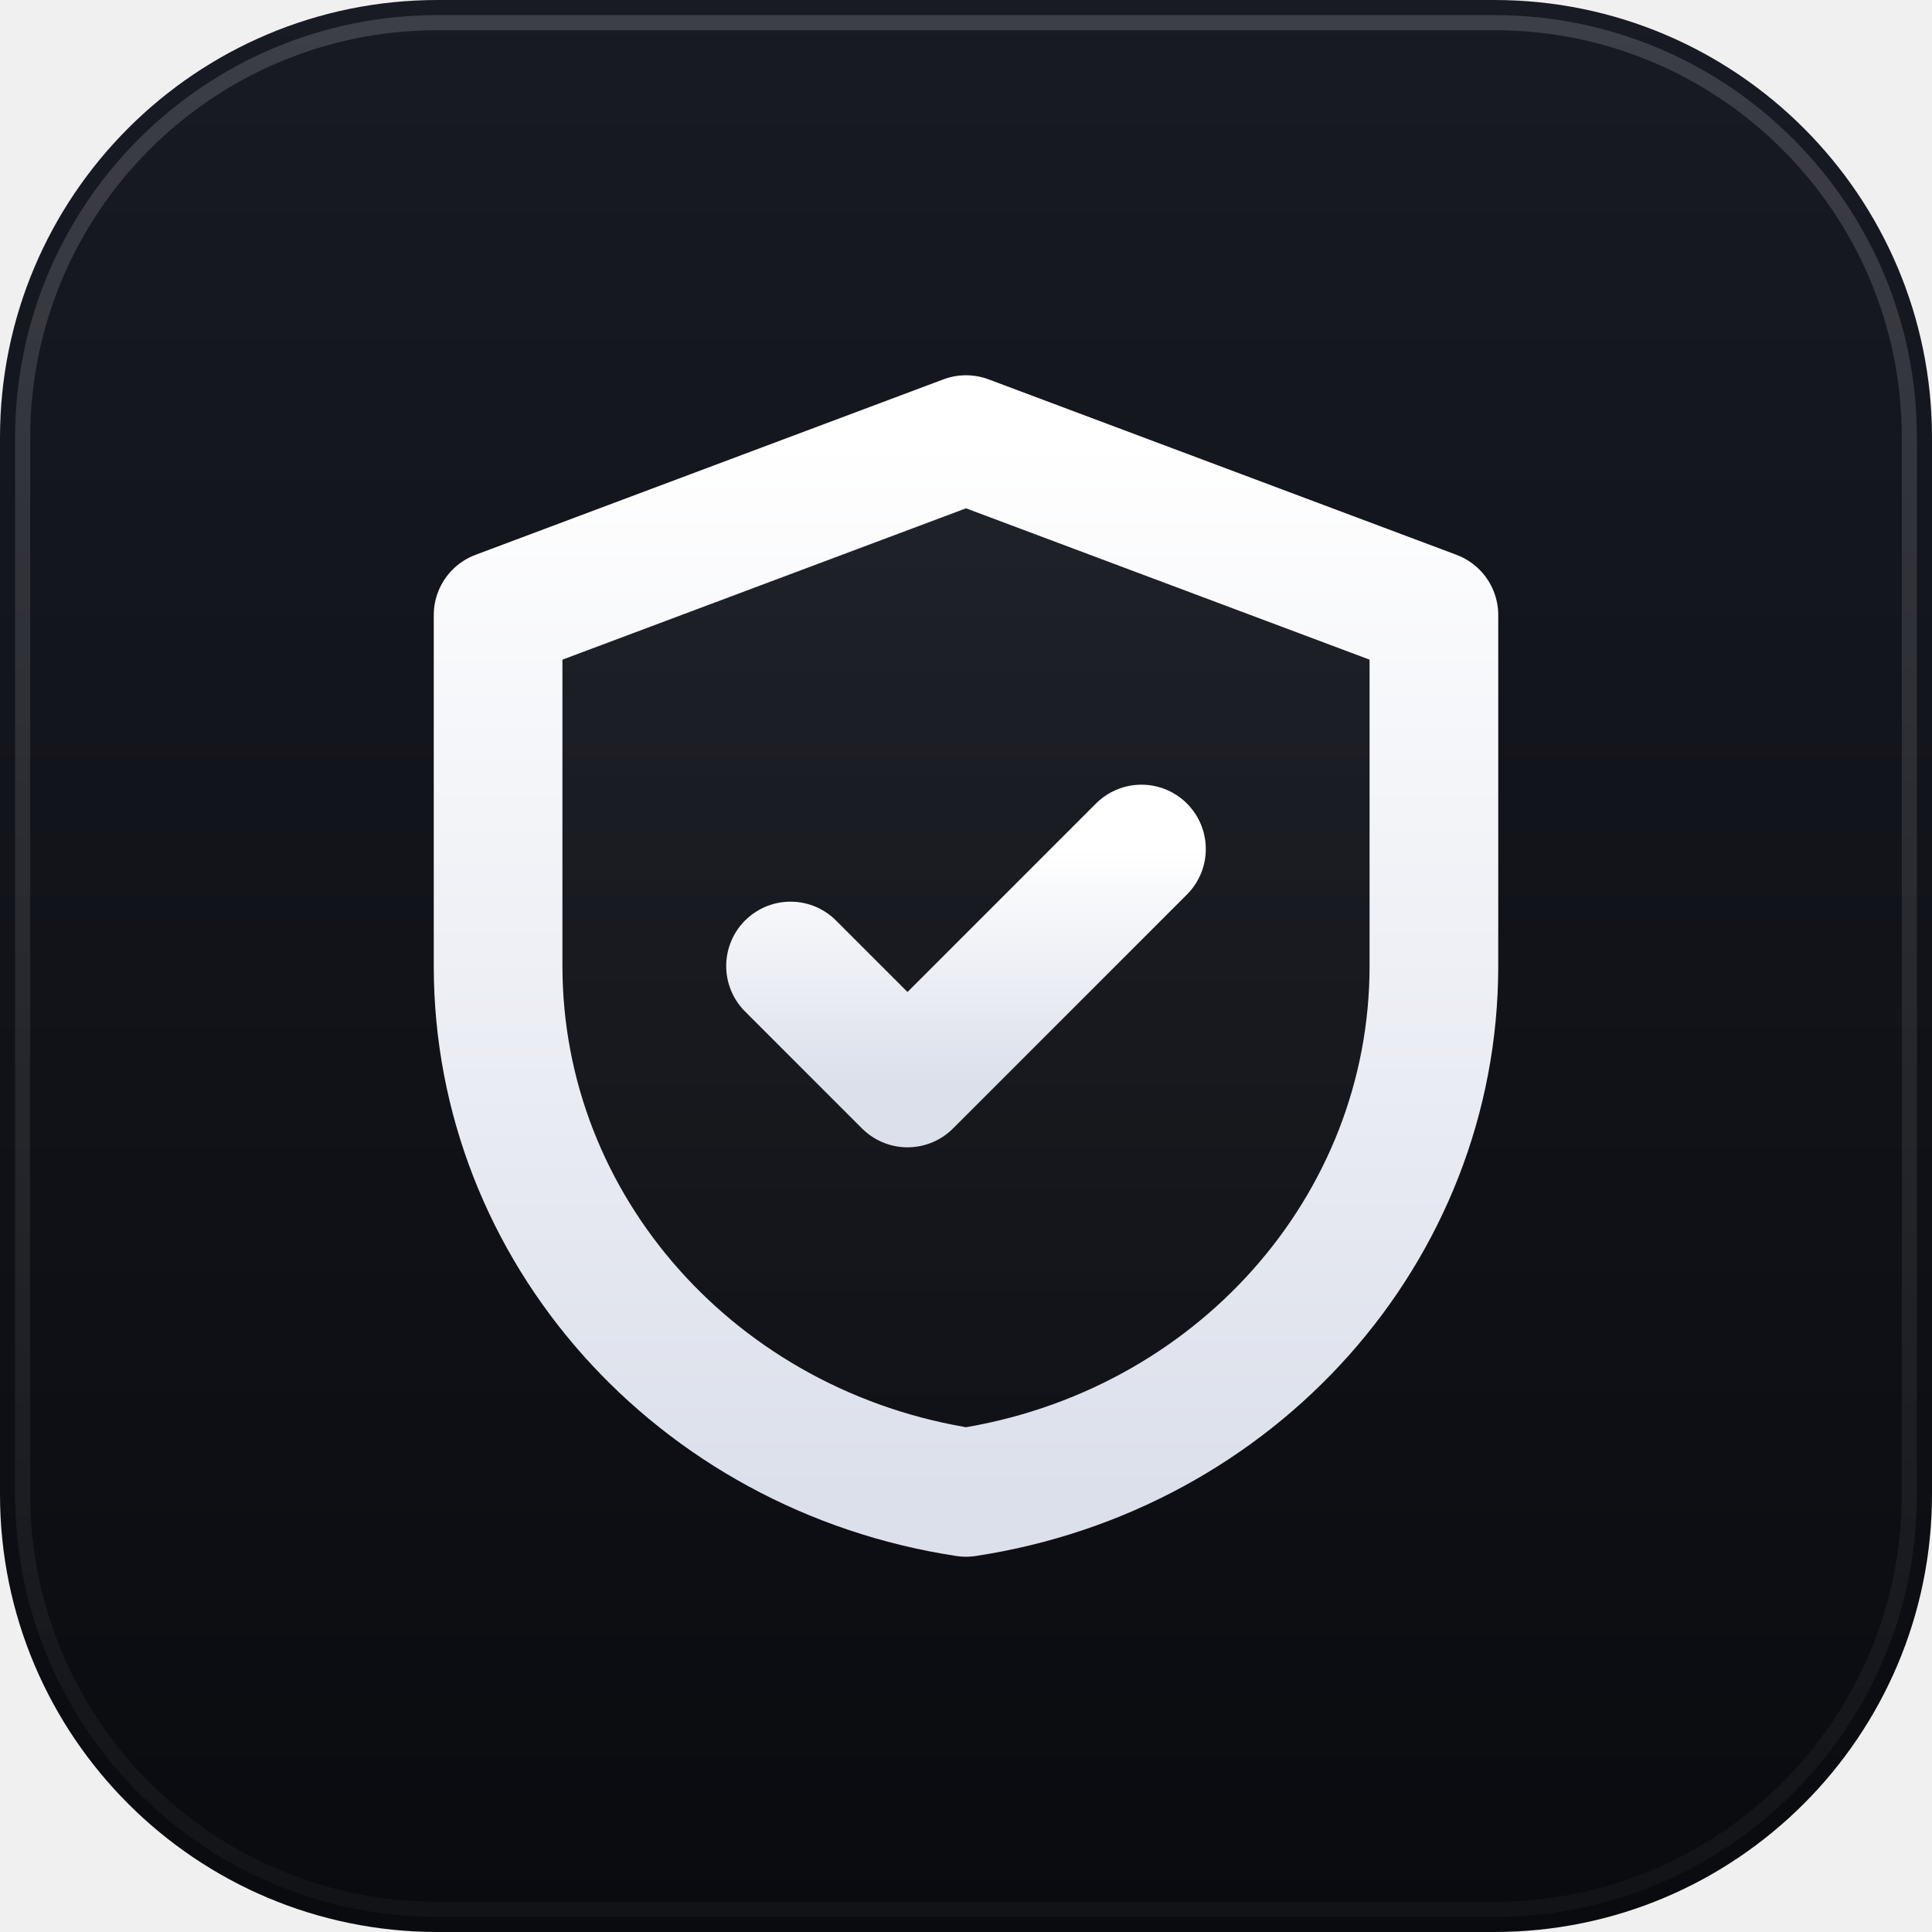
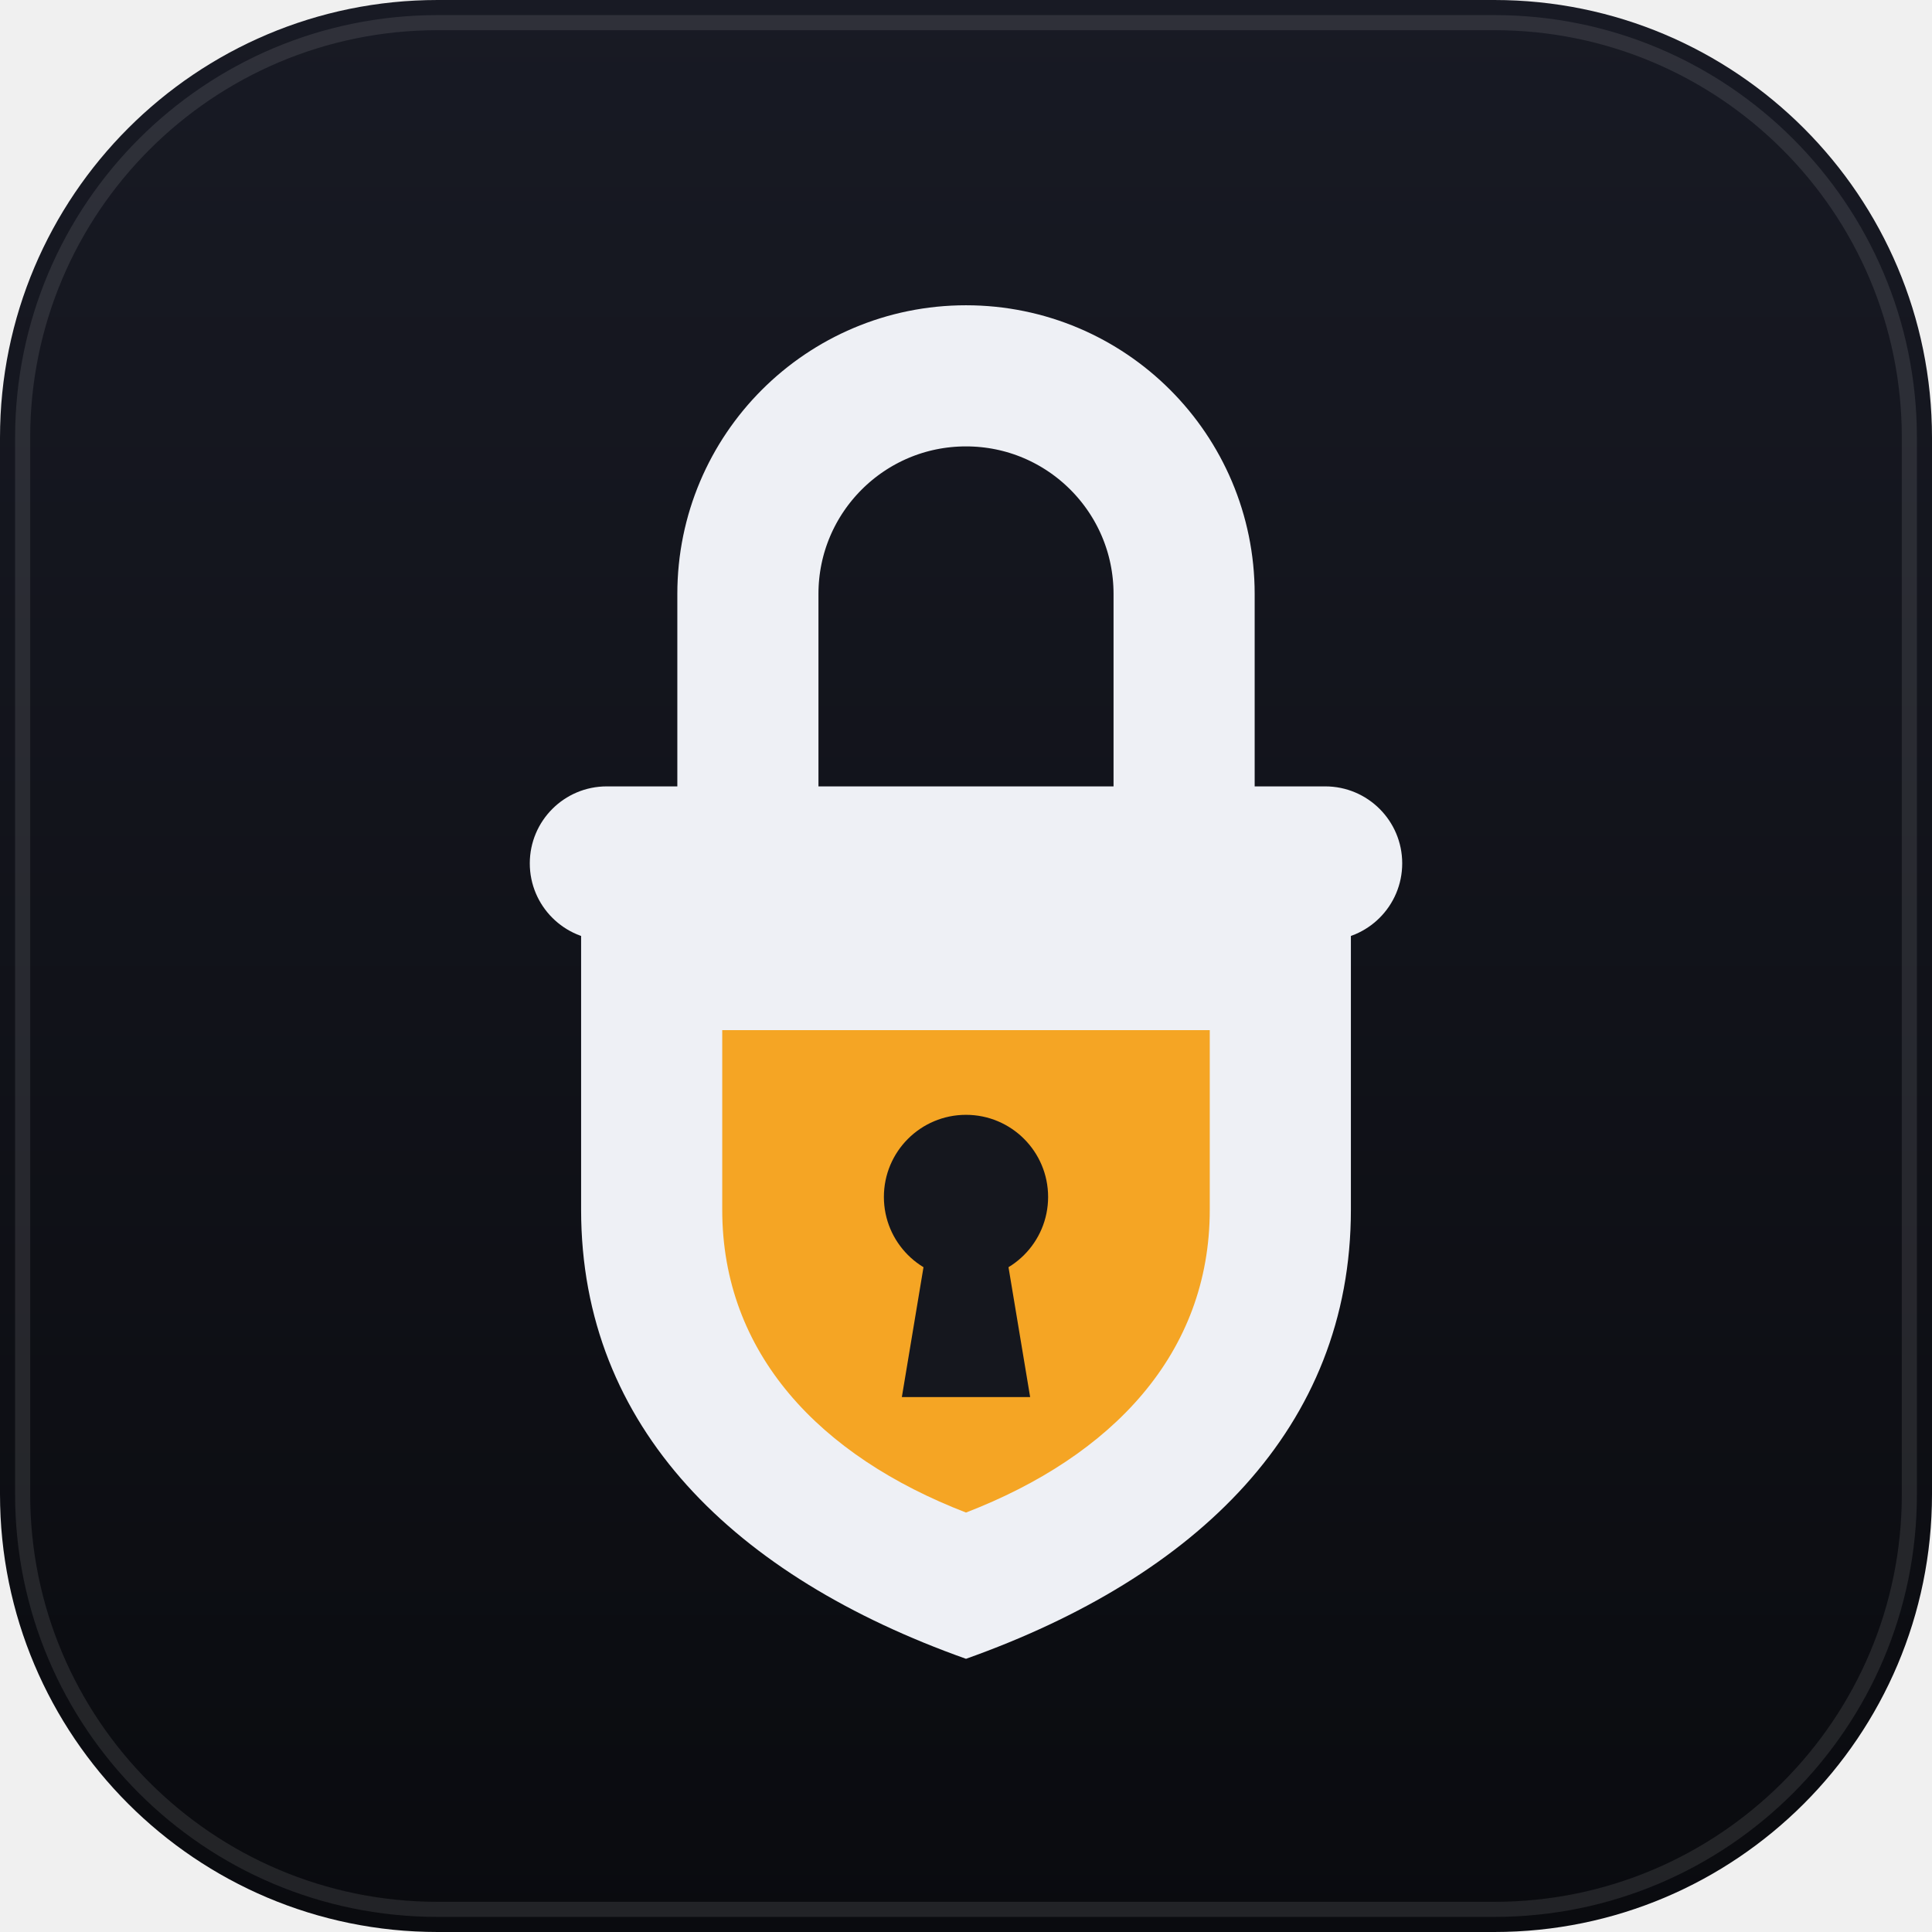
<svg xmlns="http://www.w3.org/2000/svg" viewBox="0 0 512 512" width="512" height="512">
  <defs>
-     <linearGradient id="bgGrad" x1="0%" y1="0%" x2="0%" y2="100%">
-       <stop offset="0%" stop-color="#181a24" />
-       <stop offset="50%" stop-color="#111319" />
-       <stop offset="100%" stop-color="#0a0b0f" />
-     </linearGradient>
-     <linearGradient id="rimGrad" x1="0%" y1="0%" x2="0%" y2="100%">
-       <stop offset="0%" stop-color="rgba(255, 255, 255, 0.16)" />
-       <stop offset="100%" stop-color="rgba(255, 255, 255, 0.03)" />
-     </linearGradient>
-     <linearGradient id="shieldGrad" x1="0%" y1="0%" x2="0%" y2="100%">
-       <stop offset="0%" stop-color="#ffffff" />
-       <stop offset="100%" stop-color="#dce0eb" />
-     </linearGradient>
-     <linearGradient id="shieldFill" x1="0%" y1="0%" x2="0%" y2="100%">
-       <stop offset="0%" stop-color="rgba(255, 255, 255, 0.05)" />
-       <stop offset="100%" stop-color="rgba(255, 255, 255, 0.01)" />
+     <linearGradient id="bg" x1="0" y1="0" x2="0" y2="1">
+       <stop offset="0" stop-color="#181a24" />
+       <stop offset="1" stop-color="#0a0b0f" />
    </linearGradient>
  </defs>
-   <rect x="0" y="0" width="512" height="512" rx="116" fill="url(#bgGrad)" />
-   <rect x="6" y="6" width="500" height="500" rx="110" fill="none" stroke="url(#rimGrad)" stroke-width="4" />
-   <g transform="translate(70.00, 70.00) scale(15.50)">
-     <path d="M12 3l8 3v6c0 4.5-3.4 8.3-8 9-4.6-.7-8-4.5-8-9V6z" fill="url(#shieldFill)" stroke="url(#shieldGrad)" stroke-width="2.2" stroke-linecap="round" stroke-linejoin="round" />
-     <path d="M9 12l2 2 4-4" fill="none" stroke="url(#shieldGrad)" stroke-width="2.2" stroke-linecap="round" stroke-linejoin="round" />
+   <rect width="512" height="512" rx="116" fill="url(#bg)" />
+   <rect x="6" y="6" width="500" height="500" rx="110" fill="none" stroke="#ffffff" stroke-opacity="0.1" stroke-width="4" />
+   <g transform="translate(38.4 41.8) scale(6.8)">
+     <g transform="translate(0 0.5)">
+       <path d="M23.5 26V16.5a8.5 8.5 0 0 1 17 0V26" fill="none" stroke="#eef0f5" stroke-width="5.5" stroke-linecap="round" />
+       <rect x="15" y="24" width="34" height="6" rx="3" fill="#eef0f5" />
+       <path d="M17 29h30v11.5c0 8.5-6 14.3-15 17.5-9-3.2-15-9-15-17.5z" fill="#eef0f5" />
+       <path d="M22.5 33.5h19v7c0 5.6-3.8 9.6-9.5 11.8-5.7-2.2-9.5-6.2-9.5-11.8z" fill="#f5a524" />
+       <circle cx="32" cy="40" r="3.2" fill="#15171e" />
+       <path d="M30.5 41.8h3l1 6h-5z" fill="#15171e" />
+     </g>
  </g>
</svg>
